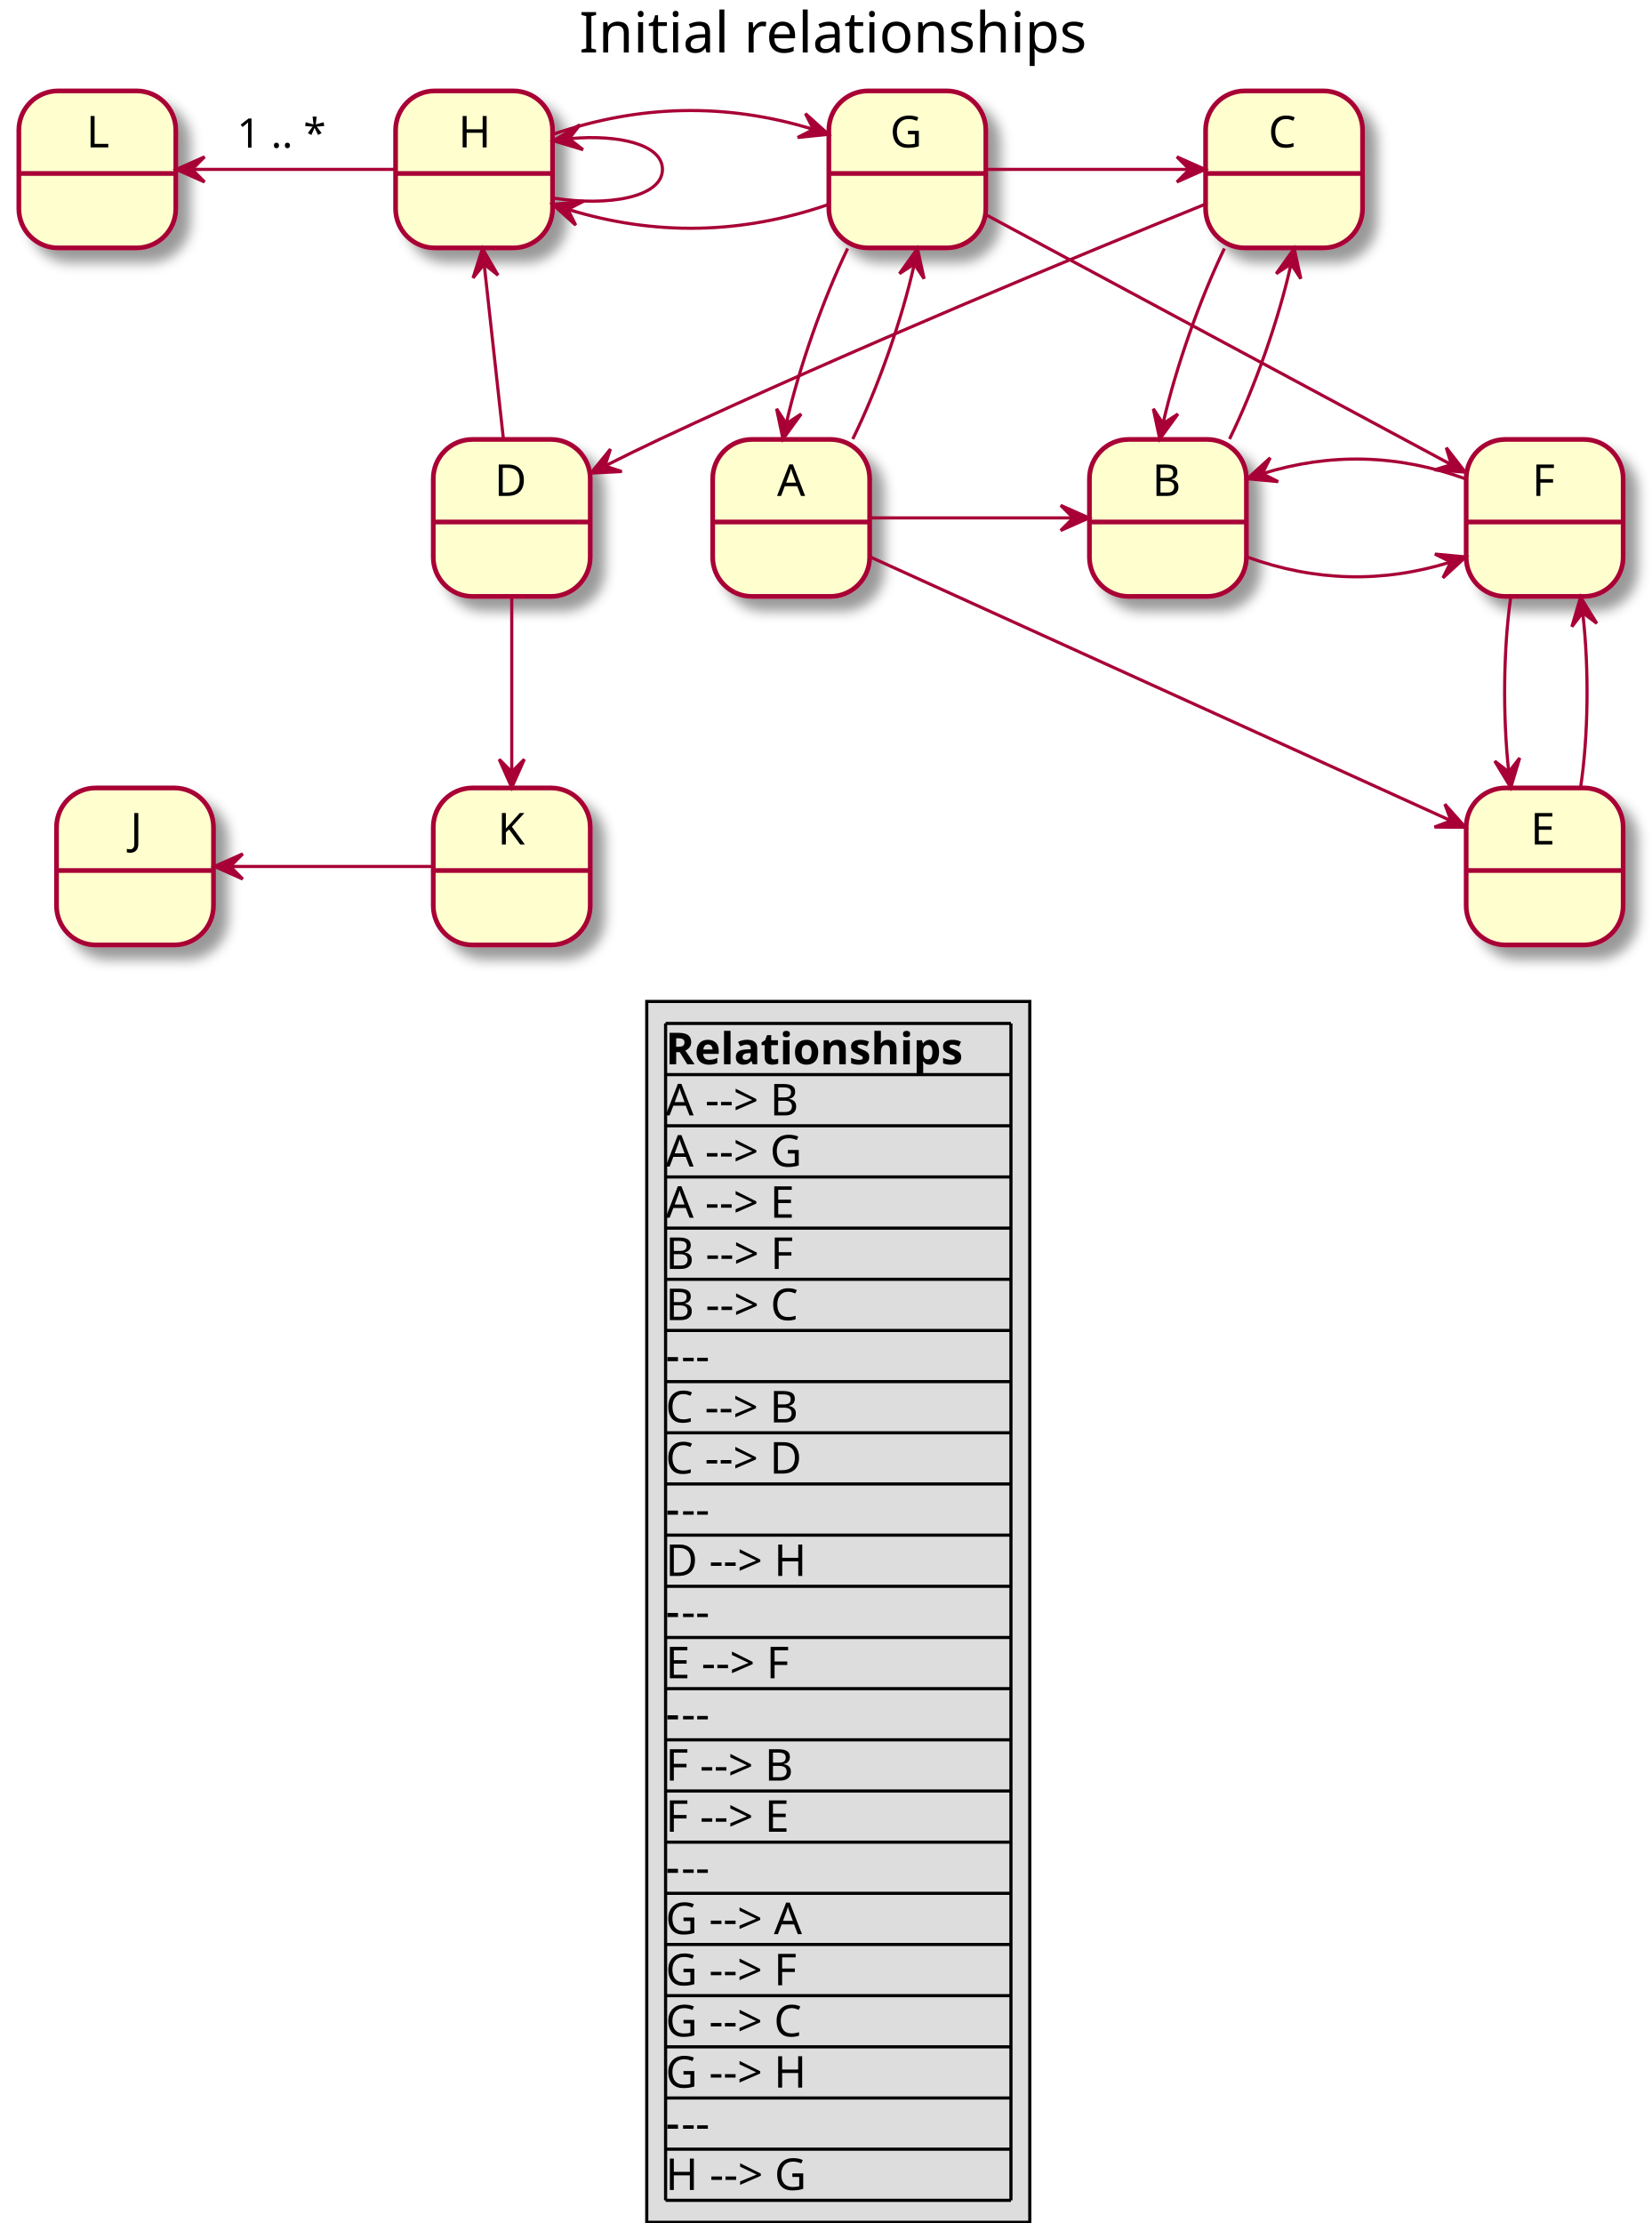
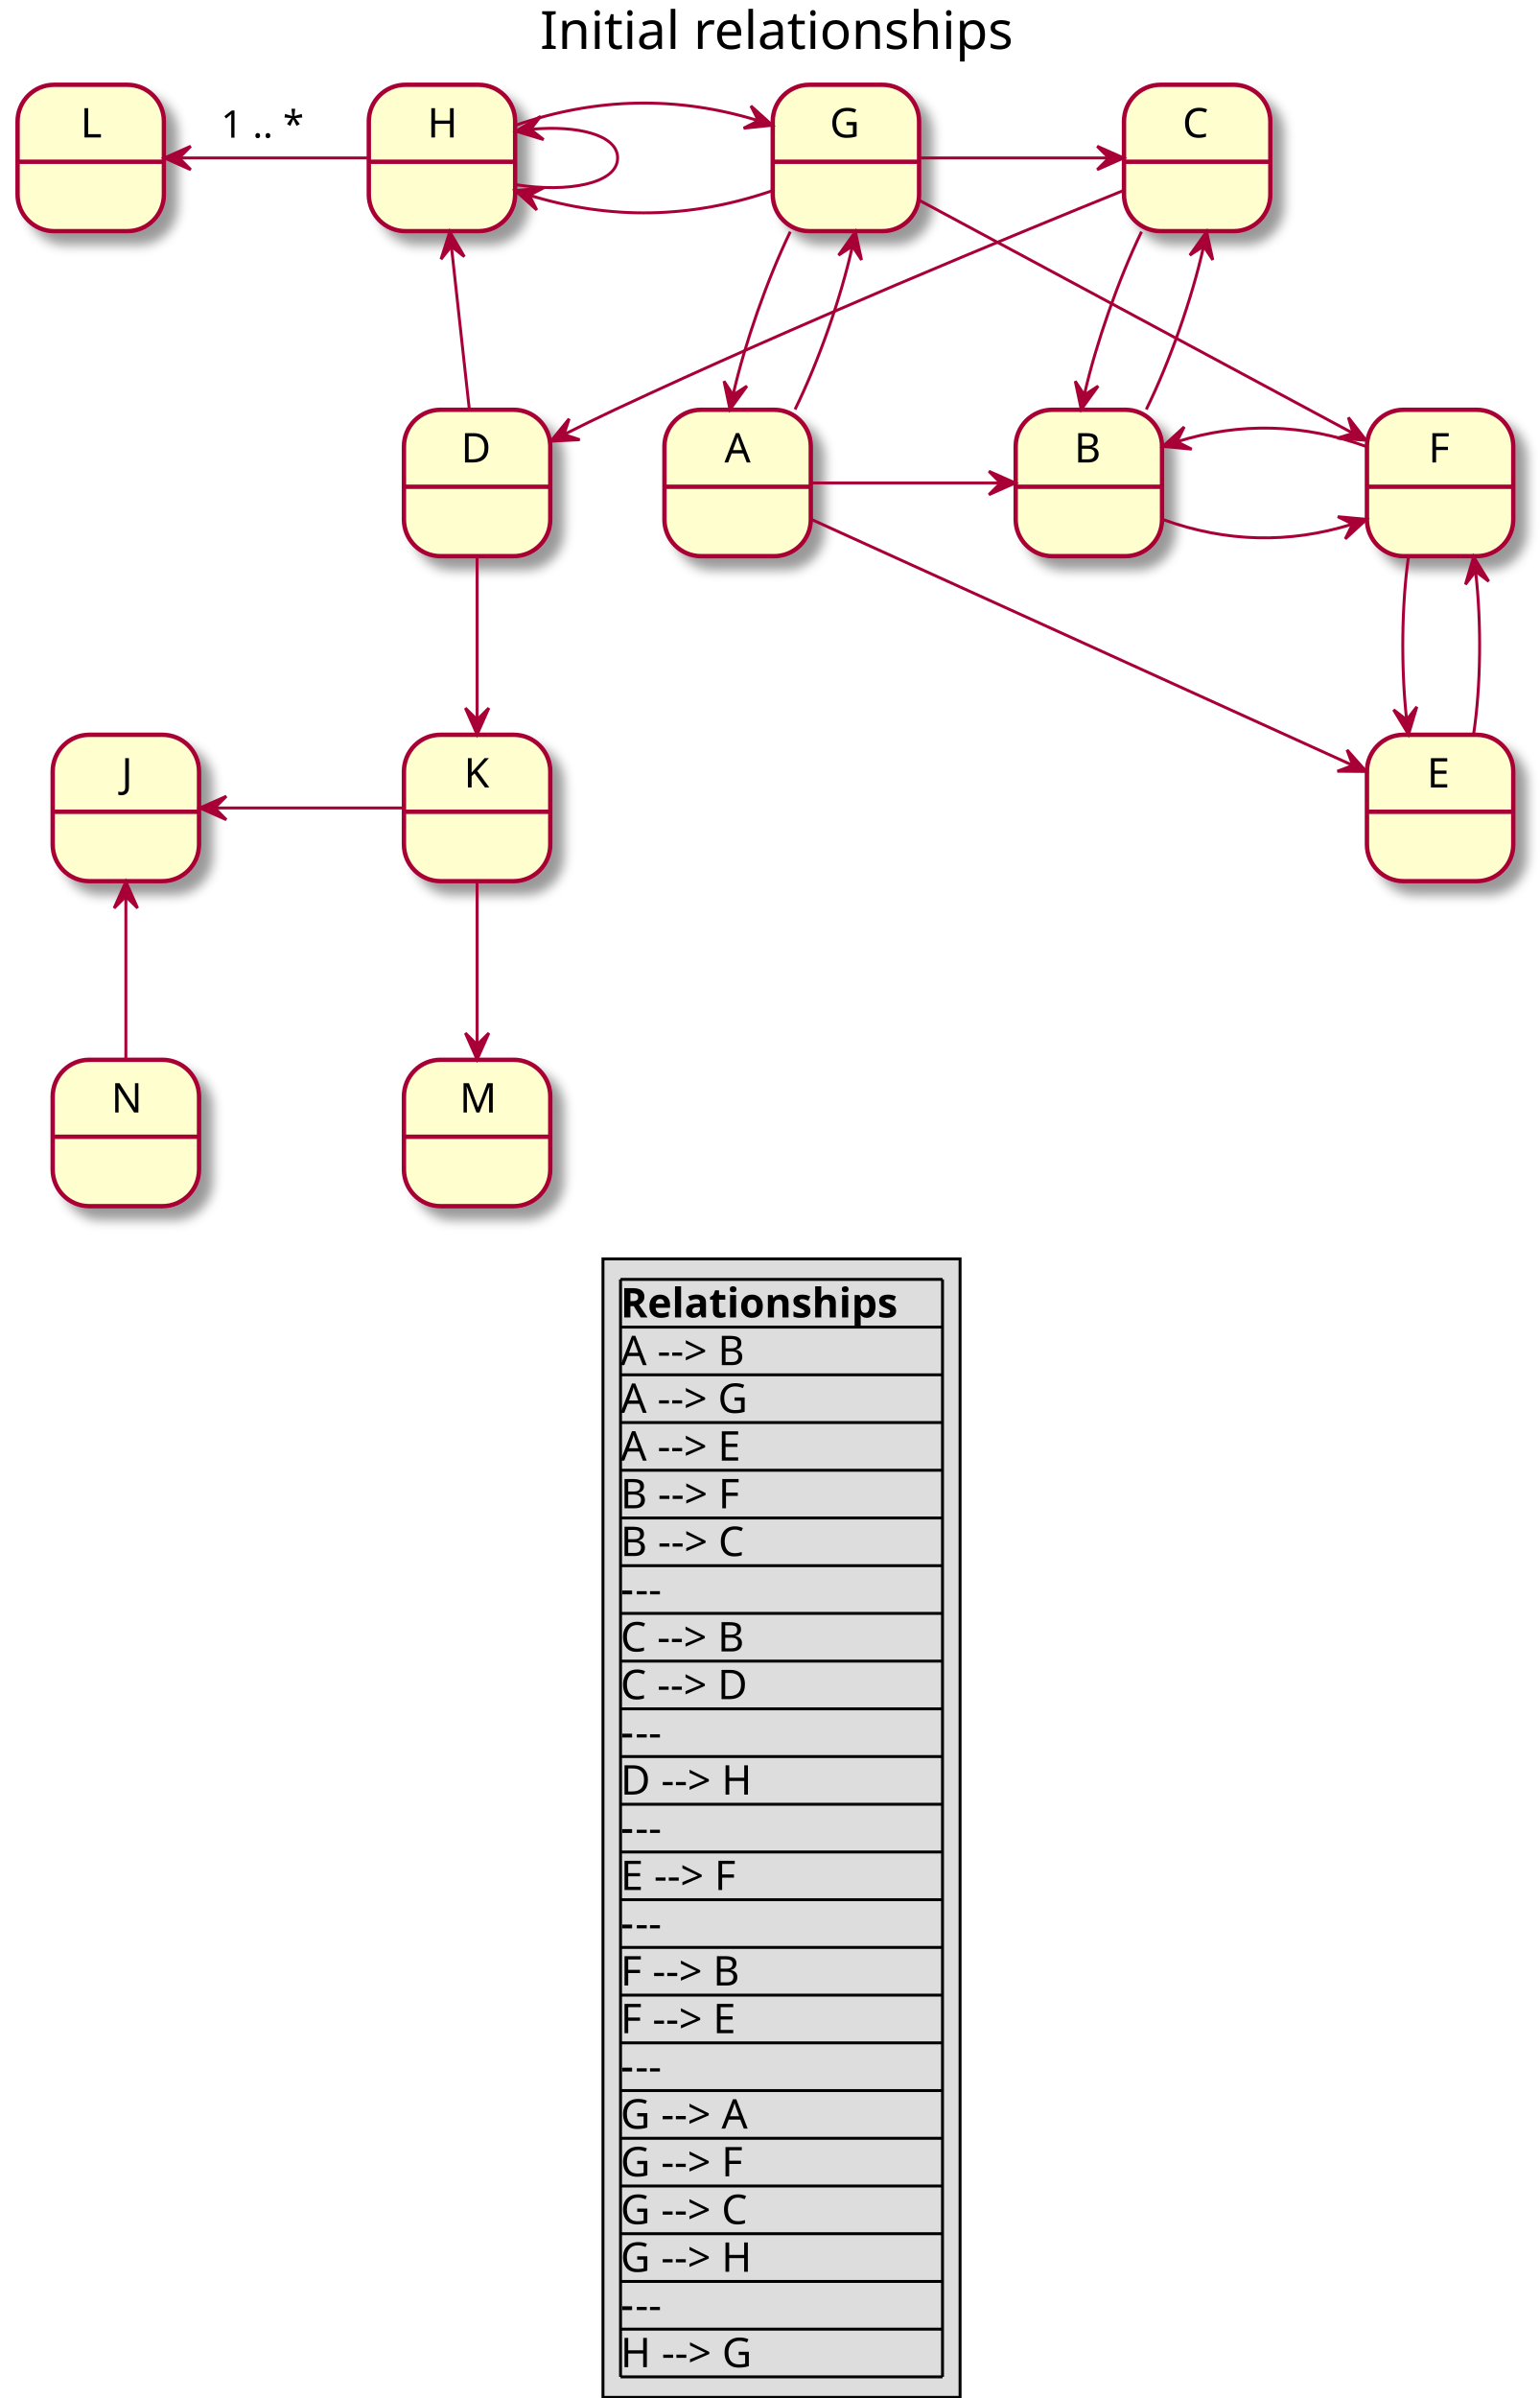
- <svg xmlns="http://www.w3.org/2000/svg" height="708px" style="width:526px;height:708px;" version="1.1" viewBox="0 0 526 708" width="526px">
+ <svg xmlns="http://www.w3.org/2000/svg" height="819px" style="width:526px;height:819px;" version="1.1" viewBox="0 0 526 819" width="526px">
  <defs>
-     <filter height="300%" id="f8brkd" width="300%" x="-1" y="-1">
+     <filter height="300%" id="flgaxdu" width="300%" x="-1" y="-1">
      <feGaussianBlur result="blurOut" stdDeviation="2.0" />
      <feColorMatrix in="blurOut" result="blurOut2" type="matrix" values="0 0 0 0 0 0 0 0 0 0 0 0 0 0 0 0 0 0 .4 0" />
      <feOffset dx="4.0" dy="4.0" in="blurOut2" result="blurOut3" />
      <feBlend in="SourceGraphic" in2="blurOut3" mode="normal" />
    </filter>
  </defs>
  <g>
    <text fill="#000000" font-family="sans-serif" font-size="18" lengthAdjust="spacingAndGlyphs" textLength="166" x="184.5" y="16.708">Initial relationships</text>
-     <rect fill="#FEFECE" filter="url(#f8brkd)" height="50" rx="12.5" ry="12.5" style="stroke: #A80036; stroke-width: 1.5;" width="50" x="227" y="139.953" />
+     <rect fill="#FEFECE" filter="url(#flgaxdu)" height="50" rx="12.5" ry="12.5" style="stroke: #A80036; stroke-width: 1.5;" width="50" x="227" y="139.953" />
    <line style="stroke: #A80036; stroke-width: 1.5;" x1="227" x2="277" y1="166.25" y2="166.25" />
    <text fill="#000000" font-family="sans-serif" font-size="14" lengthAdjust="spacingAndGlyphs" textLength="9" x="247.5" y="157.948">A</text>
-     <rect fill="#FEFECE" filter="url(#f8brkd)" height="50" rx="12.5" ry="12.5" style="stroke: #A80036; stroke-width: 1.5;" width="50" x="347" y="139.953" />
+     <rect fill="#FEFECE" filter="url(#flgaxdu)" height="50" rx="12.5" ry="12.5" style="stroke: #A80036; stroke-width: 1.5;" width="50" x="347" y="139.953" />
    <line style="stroke: #A80036; stroke-width: 1.5;" x1="347" x2="397" y1="166.25" y2="166.25" />
    <text fill="#000000" font-family="sans-serif" font-size="14" lengthAdjust="spacingAndGlyphs" textLength="10" x="367" y="157.948">B</text>
-     <rect fill="#FEFECE" filter="url(#f8brkd)" height="50" rx="12.5" ry="12.5" style="stroke: #A80036; stroke-width: 1.5;" width="50" x="384" y="28.953" />
+     <rect fill="#FEFECE" filter="url(#flgaxdu)" height="50" rx="12.5" ry="12.5" style="stroke: #A80036; stroke-width: 1.5;" width="50" x="384" y="28.953" />
    <line style="stroke: #A80036; stroke-width: 1.5;" x1="384" x2="434" y1="55.25" y2="55.25" />
    <text fill="#000000" font-family="sans-serif" font-size="14" lengthAdjust="spacingAndGlyphs" textLength="10" x="404" y="46.948">C</text>
-     <rect fill="#FEFECE" filter="url(#f8brkd)" height="50" rx="12.5" ry="12.5" style="stroke: #A80036; stroke-width: 1.5;" width="50" x="138" y="139.953" />
+     <rect fill="#FEFECE" filter="url(#flgaxdu)" height="50" rx="12.5" ry="12.5" style="stroke: #A80036; stroke-width: 1.5;" width="50" x="138" y="139.953" />
    <line style="stroke: #A80036; stroke-width: 1.5;" x1="138" x2="188" y1="166.25" y2="166.25" />
    <text fill="#000000" font-family="sans-serif" font-size="14" lengthAdjust="spacingAndGlyphs" textLength="11" x="157.5" y="157.948">D</text>
-     <rect fill="#FEFECE" filter="url(#f8brkd)" height="50" rx="12.5" ry="12.5" style="stroke: #A80036; stroke-width: 1.5;" width="50" x="467" y="250.953" />
+     <rect fill="#FEFECE" filter="url(#flgaxdu)" height="50" rx="12.5" ry="12.5" style="stroke: #A80036; stroke-width: 1.5;" width="50" x="467" y="250.953" />
    <line style="stroke: #A80036; stroke-width: 1.5;" x1="467" x2="517" y1="277.25" y2="277.25" />
    <text fill="#000000" font-family="sans-serif" font-size="14" lengthAdjust="spacingAndGlyphs" textLength="9" x="487.5" y="268.948">E</text>
-     <rect fill="#FEFECE" filter="url(#f8brkd)" height="50" rx="12.5" ry="12.5" style="stroke: #A80036; stroke-width: 1.5;" width="50" x="467" y="139.953" />
+     <rect fill="#FEFECE" filter="url(#flgaxdu)" height="50" rx="12.5" ry="12.5" style="stroke: #A80036; stroke-width: 1.5;" width="50" x="467" y="139.953" />
    <line style="stroke: #A80036; stroke-width: 1.5;" x1="467" x2="517" y1="166.25" y2="166.25" />
    <text fill="#000000" font-family="sans-serif" font-size="14" lengthAdjust="spacingAndGlyphs" textLength="8" x="488" y="157.948">F</text>
-     <rect fill="#FEFECE" filter="url(#f8brkd)" height="50" rx="12.5" ry="12.5" style="stroke: #A80036; stroke-width: 1.5;" width="50" x="264" y="28.953" />
+     <rect fill="#FEFECE" filter="url(#flgaxdu)" height="50" rx="12.5" ry="12.5" style="stroke: #A80036; stroke-width: 1.5;" width="50" x="264" y="28.953" />
    <line style="stroke: #A80036; stroke-width: 1.5;" x1="264" x2="314" y1="55.25" y2="55.25" />
    <text fill="#000000" font-family="sans-serif" font-size="14" lengthAdjust="spacingAndGlyphs" textLength="11" x="283.5" y="46.948">G</text>
-     <rect fill="#FEFECE" filter="url(#f8brkd)" height="50" rx="12.5" ry="12.5" style="stroke: #A80036; stroke-width: 1.5;" width="50" x="126" y="28.953" />
+     <rect fill="#FEFECE" filter="url(#flgaxdu)" height="50" rx="12.5" ry="12.5" style="stroke: #A80036; stroke-width: 1.5;" width="50" x="126" y="28.953" />
    <line style="stroke: #A80036; stroke-width: 1.5;" x1="126" x2="176" y1="55.25" y2="55.25" />
    <text fill="#000000" font-family="sans-serif" font-size="14" lengthAdjust="spacingAndGlyphs" textLength="10" x="146" y="46.948">H</text>
-     <rect fill="#FEFECE" filter="url(#f8brkd)" height="50" rx="12.5" ry="12.5" style="stroke: #A80036; stroke-width: 1.5;" width="50" x="18" y="250.953" />
+     <rect fill="#FEFECE" filter="url(#flgaxdu)" height="50" rx="12.5" ry="12.5" style="stroke: #A80036; stroke-width: 1.5;" width="50" x="18" y="250.953" />
    <line style="stroke: #A80036; stroke-width: 1.5;" x1="18" x2="68" y1="277.25" y2="277.25" />
    <text fill="#000000" font-family="sans-serif" font-size="14" lengthAdjust="spacingAndGlyphs" textLength="3" x="41.5" y="268.948">J</text>
-     <rect fill="#FEFECE" filter="url(#f8brkd)" height="50" rx="12.5" ry="12.5" style="stroke: #A80036; stroke-width: 1.5;" width="50" x="138" y="250.953" />
+     <rect fill="#FEFECE" filter="url(#flgaxdu)" height="50" rx="12.5" ry="12.5" style="stroke: #A80036; stroke-width: 1.5;" width="50" x="138" y="250.953" />
    <line style="stroke: #A80036; stroke-width: 1.5;" x1="138" x2="188" y1="277.25" y2="277.25" />
    <text fill="#000000" font-family="sans-serif" font-size="14" lengthAdjust="spacingAndGlyphs" textLength="9" x="158.5" y="268.948">K</text>
-     <rect fill="#FEFECE" filter="url(#f8brkd)" height="50" rx="12.5" ry="12.5" style="stroke: #A80036; stroke-width: 1.5;" width="50" x="6" y="28.953" />
+     <rect fill="#FEFECE" filter="url(#flgaxdu)" height="50" rx="12.5" ry="12.5" style="stroke: #A80036; stroke-width: 1.5;" width="50" x="6" y="28.953" />
    <line style="stroke: #A80036; stroke-width: 1.5;" x1="6" x2="56" y1="55.25" y2="55.25" />
    <text fill="#000000" font-family="sans-serif" font-size="14" lengthAdjust="spacingAndGlyphs" textLength="7" x="27.5" y="46.948">L</text>
+     <rect fill="#FEFECE" filter="url(#flgaxdu)" height="50" rx="12.5" ry="12.5" style="stroke: #A80036; stroke-width: 1.5;" width="50" x="138" y="361.953" />
+     <line style="stroke: #A80036; stroke-width: 1.5;" x1="138" x2="188" y1="388.25" y2="388.25" />
+     <text fill="#000000" font-family="sans-serif" font-size="14" lengthAdjust="spacingAndGlyphs" textLength="12" x="157" y="379.948">M</text>
+     <rect fill="#FEFECE" filter="url(#flgaxdu)" height="50" rx="12.5" ry="12.5" style="stroke: #A80036; stroke-width: 1.5;" width="50" x="18" y="361.953" />
+     <line style="stroke: #A80036; stroke-width: 1.5;" x1="18" x2="68" y1="388.25" y2="388.25" />
+     <text fill="#000000" font-family="sans-serif" font-size="14" lengthAdjust="spacingAndGlyphs" textLength="10" x="38" y="379.948">N</text>
    <path d="M277.312,164.953 C298.771,164.953 320.229,164.953 341.688,164.953 " fill="none" style="stroke: #A80036; stroke-width: 1.0;" />
    <polygon fill="#A80036" points="346.849,164.953,337.849,160.953,341.849,164.953,337.849,168.953,346.849,164.953" style="stroke: #A80036; stroke-width: 1.0;" />
    <path d="M271.618,139.83 C279.668,123.475 287.277,101.757 291.15,84.385 " fill="none" style="stroke: #A80036; stroke-width: 1.0;" />
    <polygon fill="#A80036" points="292.229,79.144,286.496,87.152,291.22,84.041,294.331,88.766,292.229,79.144" style="stroke: #A80036; stroke-width: 1.0;" />
    <path d="M269.984,79.144 C262.074,95.513 254.483,117.232 250.508,134.593 " fill="none" style="stroke: #A80036; stroke-width: 1.0;" />
    <polygon fill="#A80036" points="249.394,139.83,255.18,131.86,250.435,134.94,247.356,130.195,249.394,139.83" style="stroke: #A80036; stroke-width: 1.0;" />
    <path d="M277.231,177.412 C321.794,197.651 414.231,239.633 461.989,261.323 " fill="none" style="stroke: #A80036; stroke-width: 1.0;" />
-     <polygon fill="#A80036" points="466.747,263.484,460.208,256.119,462.195,261.416,456.899,263.403,466.747,263.484" style="stroke: #A80036; stroke-width: 1.0;" />
+     <polygon fill="#A80036" points="466.747,263.484,460.208,256.12,462.195,261.416,456.899,263.403,466.747,263.484" style="stroke: #A80036; stroke-width: 1.0;" />
    <path d="M397.312,177.436 C418.861,185.222 440.41,185.753 461.959,179.028 " fill="none" style="stroke: #A80036; stroke-width: 1.0;" />
    <polygon fill="#A80036" points="466.849,177.378,457.043,176.466,462.111,178.977,459.6,184.046,466.849,177.378" style="stroke: #A80036; stroke-width: 1.0;" />
    <path d="M466.849,152.528 C445.3,144.706 423.751,144.139 402.202,150.828 " fill="none" style="stroke: #A80036; stroke-width: 1.0;" />
    <polygon fill="#A80036" points="397.312,152.47,407.117,153.395,402.051,150.877,404.569,145.812,397.312,152.47" style="stroke: #A80036; stroke-width: 1.0;" />
    <path d="M391.618,139.83 C399.668,123.475 407.277,101.757 411.15,84.385 " fill="none" style="stroke: #A80036; stroke-width: 1.0;" />
    <polygon fill="#A80036" points="412.229,79.144,406.496,87.152,411.22,84.041,414.331,88.766,412.229,79.144" style="stroke: #A80036; stroke-width: 1.0;" />
    <path d="M389.984,79.144 C382.074,95.513 374.483,117.232 370.508,134.593 " fill="none" style="stroke: #A80036; stroke-width: 1.0;" />
    <polygon fill="#A80036" points="369.394,139.83,375.18,131.86,370.435,134.94,367.356,130.195,369.394,139.83" style="stroke: #A80036; stroke-width: 1.0;" />
    <path d="M383.939,65.013 C345.971,80.398 271.753,111.039 210,139.953 C204.425,142.563 198.539,145.457 192.889,148.304 " fill="none" style="stroke: #A80036; stroke-width: 1.0;" />
    <polygon fill="#A80036" points="188.211,150.679,198.047,150.173,192.67,148.416,194.426,143.039,188.211,150.679" style="stroke: #A80036; stroke-width: 1.0;" />
    <path d="M160.344,139.83 C158.544,123.475 156.153,101.757 154.24,84.385 " fill="none" style="stroke: #A80036; stroke-width: 1.0;" />
    <polygon fill="#A80036" points="153.663,79.144,150.672,88.528,154.21,84.114,158.624,87.652,153.663,79.144" style="stroke: #A80036; stroke-width: 1.0;" />
    <path d="M163,190.144 C163,206.513 163,228.232 163,245.593 " fill="none" style="stroke: #A80036; stroke-width: 1.0;" />
    <polygon fill="#A80036" points="163,250.83,167,241.83,163,245.83,159,241.83,163,250.83" style="stroke: #A80036; stroke-width: 1.0;" />
+     <path d="M43,306.385 C43,323.758 43,345.475 43,361.83 " fill="none" style="stroke: #A80036; stroke-width: 1.0;" />
+     <polygon fill="#A80036" points="43,301.144,39,310.144,43,306.144,47,310.144,43,301.144" style="stroke: #A80036; stroke-width: 1.0;" />
    <path d="M73.473,275.953 C94.932,275.953 116.39,275.953 137.849,275.953 " fill="none" style="stroke: #A80036; stroke-width: 1.0;" />
    <polygon fill="#A80036" points="68.312,275.953,77.312,279.953,73.312,275.953,77.312,271.953,68.312,275.953" style="stroke: #A80036; stroke-width: 1.0;" />
-     <path d="M503.43,250.83 C505.928,234.475 506.165,212.758 504.141,195.385 " fill="none" style="stroke: #A80036; stroke-width: 1.0;" />
+     <path d="M163,301.144 C163,317.514 163,339.232 163,356.593 " fill="none" style="stroke: #A80036; stroke-width: 1.0;" />
+     <polygon fill="#A80036" points="163,361.83,167,352.83,163,356.83,159,352.83,163,361.83" style="stroke: #A80036; stroke-width: 1.0;" />
+     <path d="M503.43,250.83 C505.928,234.475 506.165,212.757 504.141,195.385 " fill="none" style="stroke: #A80036; stroke-width: 1.0;" />
    <polygon fill="#A80036" points="503.44,190.144,500.666,199.594,504.101,195.1,508.596,198.536,503.44,190.144" style="stroke: #A80036; stroke-width: 1.0;" />
    <path d="M481.195,190.144 C478.842,206.513 478.624,228.232 480.542,245.593 " fill="none" style="stroke: #A80036; stroke-width: 1.0;" />
-     <polygon fill="#A80036" points="481.205,250.83,484.042,241.399,480.576,245.87,476.105,242.404,481.205,250.83" style="stroke: #A80036; stroke-width: 1.0;" />
+     <polygon fill="#A80036" points="481.205,250.83,484.042,241.399,480.577,245.87,476.106,242.404,481.205,250.83" style="stroke: #A80036; stroke-width: 1.0;" />
    <path d="M314.3,68.538 C351.782,88.664 421.938,126.333 461.972,147.83 " fill="none" style="stroke: #A80036; stroke-width: 1.0;" />
    <polygon fill="#A80036" points="466.701,150.369,460.665,142.587,462.296,148.003,456.88,149.634,466.701,150.369" style="stroke: #A80036; stroke-width: 1.0;" />
    <path d="M314.312,53.953 C335.771,53.953 357.229,53.953 378.688,53.953 " fill="none" style="stroke: #A80036; stroke-width: 1.0;" />
    <polygon fill="#A80036" points="383.849,53.953,374.849,49.953,378.849,53.953,374.849,57.953,383.849,53.953" style="stroke: #A80036; stroke-width: 1.0;" />
    <path d="M180.867,66.672 C208.53,75.198 236.192,74.684 263.855,65.129 " fill="none" style="stroke: #A80036; stroke-width: 1.0;" />
    <polygon fill="#A80036" points="176.066,65.102,183.375,71.704,180.818,66.658,185.864,64.101,176.066,65.102" style="stroke: #A80036; stroke-width: 1.0;" />
    <path d="M176.066,42.804 C203.729,33.232 231.391,32.7 259.054,41.21 " fill="none" style="stroke: #A80036; stroke-width: 1.0;" />
    <polygon fill="#A80036" points="263.855,42.777,256.542,36.18,259.102,41.224,254.058,43.784,263.855,42.777" style="stroke: #A80036; stroke-width: 1.0;" />
    <path d="M181.582,44.153 C197.095,42.727 211,45.993 211,53.953 C211,62.812 193.773,65.858 176.278,63.089 " fill="none" style="stroke: #A80036; stroke-width: 1.0;" />
    <polygon fill="#A80036" points="176.278,44.817,185.705,47.67,181.239,44.197,184.712,39.732,176.278,44.817" style="stroke: #A80036; stroke-width: 1.0;" />
    <path d="M61.354,53.953 C81.3,53.953 107.085,53.953 125.877,53.953 " fill="none" style="stroke: #A80036; stroke-width: 1.0;" />
    <polygon fill="#A80036" points="56.156,53.953,65.156,57.953,61.156,53.953,65.156,49.953,56.156,53.953" style="stroke: #A80036; stroke-width: 1.0;" />
    <text fill="#000000" font-family="sans-serif" font-size="13" lengthAdjust="spacingAndGlyphs" textLength="31" x="75.5" y="47.02">1 .. *</text>
-     <polygon fill="#DDDDDD" points="206,318.953,206,707.781,328,707.781,328,318.953,206,318.953" style="stroke: #000000; stroke-width: 1.0;" />
-     <text fill="#000000" font-family="sans-serif" font-size="14" font-weight="bold" lengthAdjust="spacingAndGlyphs" textLength="105" x="212" y="338.948">Relationships</text>
-     <text fill="#000000" font-family="sans-serif" font-size="14" lengthAdjust="spacingAndGlyphs" textLength="49" x="212" y="355.245">A --&gt; B</text>
-     <text fill="#000000" font-family="sans-serif" font-size="14" lengthAdjust="spacingAndGlyphs" textLength="50" x="212" y="371.542">A --&gt; G</text>
-     <text fill="#000000" font-family="sans-serif" font-size="14" lengthAdjust="spacingAndGlyphs" textLength="48" x="212" y="387.839">A --&gt; E</text>
-     <text fill="#000000" font-family="sans-serif" font-size="14" lengthAdjust="spacingAndGlyphs" textLength="48" x="212" y="404.136">B --&gt; F</text>
-     <text fill="#000000" font-family="sans-serif" font-size="14" lengthAdjust="spacingAndGlyphs" textLength="50" x="212" y="420.433">B --&gt; C</text>
-     <text fill="#000000" font-family="sans-serif" font-size="14" lengthAdjust="spacingAndGlyphs" text-decoration="line-through" textLength="5" x="212" y="436.729">-</text>
-     <text fill="#000000" font-family="sans-serif" font-size="14" lengthAdjust="spacingAndGlyphs" textLength="10" x="217" y="436.729">--</text>
-     <text fill="#000000" font-family="sans-serif" font-size="14" lengthAdjust="spacingAndGlyphs" textLength="50" x="212" y="453.026">C --&gt; B</text>
-     <text fill="#000000" font-family="sans-serif" font-size="14" lengthAdjust="spacingAndGlyphs" textLength="51" x="212" y="469.323">C --&gt; D</text>
-     <text fill="#000000" font-family="sans-serif" font-size="14" lengthAdjust="spacingAndGlyphs" text-decoration="line-through" textLength="5" x="212" y="485.62">-</text>
-     <text fill="#000000" font-family="sans-serif" font-size="14" lengthAdjust="spacingAndGlyphs" textLength="10" x="217" y="485.62">--</text>
-     <text fill="#000000" font-family="sans-serif" font-size="14" lengthAdjust="spacingAndGlyphs" textLength="51" x="212" y="501.917">D --&gt; H</text>
-     <text fill="#000000" font-family="sans-serif" font-size="14" lengthAdjust="spacingAndGlyphs" text-decoration="line-through" textLength="5" x="212" y="518.214">-</text>
-     <text fill="#000000" font-family="sans-serif" font-size="14" lengthAdjust="spacingAndGlyphs" textLength="10" x="217" y="518.214">--</text>
-     <text fill="#000000" font-family="sans-serif" font-size="14" lengthAdjust="spacingAndGlyphs" textLength="47" x="212" y="534.511">E --&gt; F</text>
-     <text fill="#000000" font-family="sans-serif" font-size="14" lengthAdjust="spacingAndGlyphs" text-decoration="line-through" textLength="5" x="212" y="550.808">-</text>
-     <text fill="#000000" font-family="sans-serif" font-size="14" lengthAdjust="spacingAndGlyphs" textLength="10" x="217" y="550.808">--</text>
-     <text fill="#000000" font-family="sans-serif" font-size="14" lengthAdjust="spacingAndGlyphs" textLength="48" x="212" y="567.105">F --&gt; B</text>
-     <text fill="#000000" font-family="sans-serif" font-size="14" lengthAdjust="spacingAndGlyphs" textLength="47" x="212" y="583.401">F --&gt; E</text>
-     <text fill="#000000" font-family="sans-serif" font-size="14" lengthAdjust="spacingAndGlyphs" text-decoration="line-through" textLength="5" x="212" y="599.698">-</text>
-     <text fill="#000000" font-family="sans-serif" font-size="14" lengthAdjust="spacingAndGlyphs" textLength="10" x="217" y="599.698">--</text>
-     <text fill="#000000" font-family="sans-serif" font-size="14" lengthAdjust="spacingAndGlyphs" textLength="50" x="212" y="615.995">G --&gt; A</text>
-     <text fill="#000000" font-family="sans-serif" font-size="14" lengthAdjust="spacingAndGlyphs" textLength="49" x="212" y="632.292">G --&gt; F</text>
-     <text fill="#000000" font-family="sans-serif" font-size="14" lengthAdjust="spacingAndGlyphs" textLength="51" x="212" y="648.589">G --&gt; C</text>
-     <text fill="#000000" font-family="sans-serif" font-size="14" lengthAdjust="spacingAndGlyphs" textLength="51" x="212" y="664.886">G --&gt; H</text>
-     <text fill="#000000" font-family="sans-serif" font-size="14" lengthAdjust="spacingAndGlyphs" text-decoration="line-through" textLength="5" x="212" y="681.183">-</text>
-     <text fill="#000000" font-family="sans-serif" font-size="14" lengthAdjust="spacingAndGlyphs" textLength="10" x="217" y="681.183">--</text>
-     <text fill="#000000" font-family="sans-serif" font-size="14" lengthAdjust="spacingAndGlyphs" textLength="51" x="212" y="697.48">H --&gt; G</text>
-     <line style="stroke: #000000; stroke-width: 1.0;" x1="212" x2="322" y1="325.953" y2="325.953" />
-     <line style="stroke: #000000; stroke-width: 1.0;" x1="212" x2="322" y1="342.25" y2="342.25" />
-     <line style="stroke: #000000; stroke-width: 1.0;" x1="212" x2="322" y1="358.547" y2="358.547" />
-     <line style="stroke: #000000; stroke-width: 1.0;" x1="212" x2="322" y1="374.844" y2="374.844" />
-     <line style="stroke: #000000; stroke-width: 1.0;" x1="212" x2="322" y1="391.141" y2="391.141" />
-     <line style="stroke: #000000; stroke-width: 1.0;" x1="212" x2="322" y1="407.438" y2="407.438" />
-     <line style="stroke: #000000; stroke-width: 1.0;" x1="212" x2="322" y1="423.734" y2="423.734" />
-     <line style="stroke: #000000; stroke-width: 1.0;" x1="212" x2="322" y1="440.031" y2="440.031" />
-     <line style="stroke: #000000; stroke-width: 1.0;" x1="212" x2="322" y1="456.328" y2="456.328" />
-     <line style="stroke: #000000; stroke-width: 1.0;" x1="212" x2="322" y1="472.625" y2="472.625" />
-     <line style="stroke: #000000; stroke-width: 1.0;" x1="212" x2="322" y1="488.922" y2="488.922" />
-     <line style="stroke: #000000; stroke-width: 1.0;" x1="212" x2="322" y1="505.219" y2="505.219" />
-     <line style="stroke: #000000; stroke-width: 1.0;" x1="212" x2="322" y1="521.516" y2="521.516" />
-     <line style="stroke: #000000; stroke-width: 1.0;" x1="212" x2="322" y1="537.812" y2="537.812" />
-     <line style="stroke: #000000; stroke-width: 1.0;" x1="212" x2="322" y1="554.109" y2="554.109" />
-     <line style="stroke: #000000; stroke-width: 1.0;" x1="212" x2="322" y1="570.406" y2="570.406" />
-     <line style="stroke: #000000; stroke-width: 1.0;" x1="212" x2="322" y1="586.703" y2="586.703" />
-     <line style="stroke: #000000; stroke-width: 1.0;" x1="212" x2="322" y1="603" y2="603" />
-     <line style="stroke: #000000; stroke-width: 1.0;" x1="212" x2="322" y1="619.297" y2="619.297" />
-     <line style="stroke: #000000; stroke-width: 1.0;" x1="212" x2="322" y1="635.594" y2="635.594" />
-     <line style="stroke: #000000; stroke-width: 1.0;" x1="212" x2="322" y1="651.891" y2="651.891" />
-     <line style="stroke: #000000; stroke-width: 1.0;" x1="212" x2="322" y1="668.188" y2="668.188" />
-     <line style="stroke: #000000; stroke-width: 1.0;" x1="212" x2="322" y1="684.484" y2="684.484" />
-     <line style="stroke: #000000; stroke-width: 1.0;" x1="212" x2="322" y1="700.781" y2="700.781" />
-     <line style="stroke: #000000; stroke-width: 1.0;" x1="212" x2="212" y1="325.953" y2="700.781" />
-     <line style="stroke: #000000; stroke-width: 1.0;" x1="322" x2="322" y1="325.953" y2="700.781" />
+     <polygon fill="#DDDDDD" points="206,429.953,206,818.781,328,818.781,328,429.953,206,429.953" style="stroke: #000000; stroke-width: 1.0;" />
+     <text fill="#000000" font-family="sans-serif" font-size="14" font-weight="bold" lengthAdjust="spacingAndGlyphs" textLength="105" x="212" y="449.948">Relationships</text>
+     <text fill="#000000" font-family="sans-serif" font-size="14" lengthAdjust="spacingAndGlyphs" textLength="49" x="212" y="466.245">A --&gt; B</text>
+     <text fill="#000000" font-family="sans-serif" font-size="14" lengthAdjust="spacingAndGlyphs" textLength="50" x="212" y="482.542">A --&gt; G</text>
+     <text fill="#000000" font-family="sans-serif" font-size="14" lengthAdjust="spacingAndGlyphs" textLength="48" x="212" y="498.839">A --&gt; E</text>
+     <text fill="#000000" font-family="sans-serif" font-size="14" lengthAdjust="spacingAndGlyphs" textLength="48" x="212" y="515.136">B --&gt; F</text>
+     <text fill="#000000" font-family="sans-serif" font-size="14" lengthAdjust="spacingAndGlyphs" textLength="50" x="212" y="531.433">B --&gt; C</text>
+     <text fill="#000000" font-family="sans-serif" font-size="14" lengthAdjust="spacingAndGlyphs" text-decoration="line-through" textLength="5" x="212" y="547.73">-</text>
+     <text fill="#000000" font-family="sans-serif" font-size="14" lengthAdjust="spacingAndGlyphs" textLength="10" x="217" y="547.73">--</text>
+     <text fill="#000000" font-family="sans-serif" font-size="14" lengthAdjust="spacingAndGlyphs" textLength="50" x="212" y="564.026">C --&gt; B</text>
+     <text fill="#000000" font-family="sans-serif" font-size="14" lengthAdjust="spacingAndGlyphs" textLength="51" x="212" y="580.323">C --&gt; D</text>
+     <text fill="#000000" font-family="sans-serif" font-size="14" lengthAdjust="spacingAndGlyphs" text-decoration="line-through" textLength="5" x="212" y="596.62">-</text>
+     <text fill="#000000" font-family="sans-serif" font-size="14" lengthAdjust="spacingAndGlyphs" textLength="10" x="217" y="596.62">--</text>
+     <text fill="#000000" font-family="sans-serif" font-size="14" lengthAdjust="spacingAndGlyphs" textLength="51" x="212" y="612.917">D --&gt; H</text>
+     <text fill="#000000" font-family="sans-serif" font-size="14" lengthAdjust="spacingAndGlyphs" text-decoration="line-through" textLength="5" x="212" y="629.214">-</text>
+     <text fill="#000000" font-family="sans-serif" font-size="14" lengthAdjust="spacingAndGlyphs" textLength="10" x="217" y="629.214">--</text>
+     <text fill="#000000" font-family="sans-serif" font-size="14" lengthAdjust="spacingAndGlyphs" textLength="47" x="212" y="645.511">E --&gt; F</text>
+     <text fill="#000000" font-family="sans-serif" font-size="14" lengthAdjust="spacingAndGlyphs" text-decoration="line-through" textLength="5" x="212" y="661.808">-</text>
+     <text fill="#000000" font-family="sans-serif" font-size="14" lengthAdjust="spacingAndGlyphs" textLength="10" x="217" y="661.808">--</text>
+     <text fill="#000000" font-family="sans-serif" font-size="14" lengthAdjust="spacingAndGlyphs" textLength="48" x="212" y="678.105">F --&gt; B</text>
+     <text fill="#000000" font-family="sans-serif" font-size="14" lengthAdjust="spacingAndGlyphs" textLength="47" x="212" y="694.401">F --&gt; E</text>
+     <text fill="#000000" font-family="sans-serif" font-size="14" lengthAdjust="spacingAndGlyphs" text-decoration="line-through" textLength="5" x="212" y="710.698">-</text>
+     <text fill="#000000" font-family="sans-serif" font-size="14" lengthAdjust="spacingAndGlyphs" textLength="10" x="217" y="710.698">--</text>
+     <text fill="#000000" font-family="sans-serif" font-size="14" lengthAdjust="spacingAndGlyphs" textLength="50" x="212" y="726.995">G --&gt; A</text>
+     <text fill="#000000" font-family="sans-serif" font-size="14" lengthAdjust="spacingAndGlyphs" textLength="49" x="212" y="743.292">G --&gt; F</text>
+     <text fill="#000000" font-family="sans-serif" font-size="14" lengthAdjust="spacingAndGlyphs" textLength="51" x="212" y="759.589">G --&gt; C</text>
+     <text fill="#000000" font-family="sans-serif" font-size="14" lengthAdjust="spacingAndGlyphs" textLength="51" x="212" y="775.886">G --&gt; H</text>
+     <text fill="#000000" font-family="sans-serif" font-size="14" lengthAdjust="spacingAndGlyphs" text-decoration="line-through" textLength="5" x="212" y="792.183">-</text>
+     <text fill="#000000" font-family="sans-serif" font-size="14" lengthAdjust="spacingAndGlyphs" textLength="10" x="217" y="792.183">--</text>
+     <text fill="#000000" font-family="sans-serif" font-size="14" lengthAdjust="spacingAndGlyphs" textLength="51" x="212" y="808.48">H --&gt; G</text>
+     <line style="stroke: #000000; stroke-width: 1.0;" x1="212" x2="322" y1="436.953" y2="436.953" />
+     <line style="stroke: #000000; stroke-width: 1.0;" x1="212" x2="322" y1="453.25" y2="453.25" />
+     <line style="stroke: #000000; stroke-width: 1.0;" x1="212" x2="322" y1="469.547" y2="469.547" />
+     <line style="stroke: #000000; stroke-width: 1.0;" x1="212" x2="322" y1="485.844" y2="485.844" />
+     <line style="stroke: #000000; stroke-width: 1.0;" x1="212" x2="322" y1="502.141" y2="502.141" />
+     <line style="stroke: #000000; stroke-width: 1.0;" x1="212" x2="322" y1="518.438" y2="518.438" />
+     <line style="stroke: #000000; stroke-width: 1.0;" x1="212" x2="322" y1="534.734" y2="534.734" />
+     <line style="stroke: #000000; stroke-width: 1.0;" x1="212" x2="322" y1="551.031" y2="551.031" />
+     <line style="stroke: #000000; stroke-width: 1.0;" x1="212" x2="322" y1="567.328" y2="567.328" />
+     <line style="stroke: #000000; stroke-width: 1.0;" x1="212" x2="322" y1="583.625" y2="583.625" />
+     <line style="stroke: #000000; stroke-width: 1.0;" x1="212" x2="322" y1="599.922" y2="599.922" />
+     <line style="stroke: #000000; stroke-width: 1.0;" x1="212" x2="322" y1="616.219" y2="616.219" />
+     <line style="stroke: #000000; stroke-width: 1.0;" x1="212" x2="322" y1="632.516" y2="632.516" />
+     <line style="stroke: #000000; stroke-width: 1.0;" x1="212" x2="322" y1="648.812" y2="648.812" />
+     <line style="stroke: #000000; stroke-width: 1.0;" x1="212" x2="322" y1="665.109" y2="665.109" />
+     <line style="stroke: #000000; stroke-width: 1.0;" x1="212" x2="322" y1="681.406" y2="681.406" />
+     <line style="stroke: #000000; stroke-width: 1.0;" x1="212" x2="322" y1="697.703" y2="697.703" />
+     <line style="stroke: #000000; stroke-width: 1.0;" x1="212" x2="322" y1="714" y2="714" />
+     <line style="stroke: #000000; stroke-width: 1.0;" x1="212" x2="322" y1="730.297" y2="730.297" />
+     <line style="stroke: #000000; stroke-width: 1.0;" x1="212" x2="322" y1="746.594" y2="746.594" />
+     <line style="stroke: #000000; stroke-width: 1.0;" x1="212" x2="322" y1="762.891" y2="762.891" />
+     <line style="stroke: #000000; stroke-width: 1.0;" x1="212" x2="322" y1="779.188" y2="779.188" />
+     <line style="stroke: #000000; stroke-width: 1.0;" x1="212" x2="322" y1="795.484" y2="795.484" />
+     <line style="stroke: #000000; stroke-width: 1.0;" x1="212" x2="322" y1="811.781" y2="811.781" />
+     <line style="stroke: #000000; stroke-width: 1.0;" x1="212" x2="212" y1="436.953" y2="811.781" />
+     <line style="stroke: #000000; stroke-width: 1.0;" x1="322" x2="322" y1="436.953" y2="811.781" />
  </g>
</svg>
